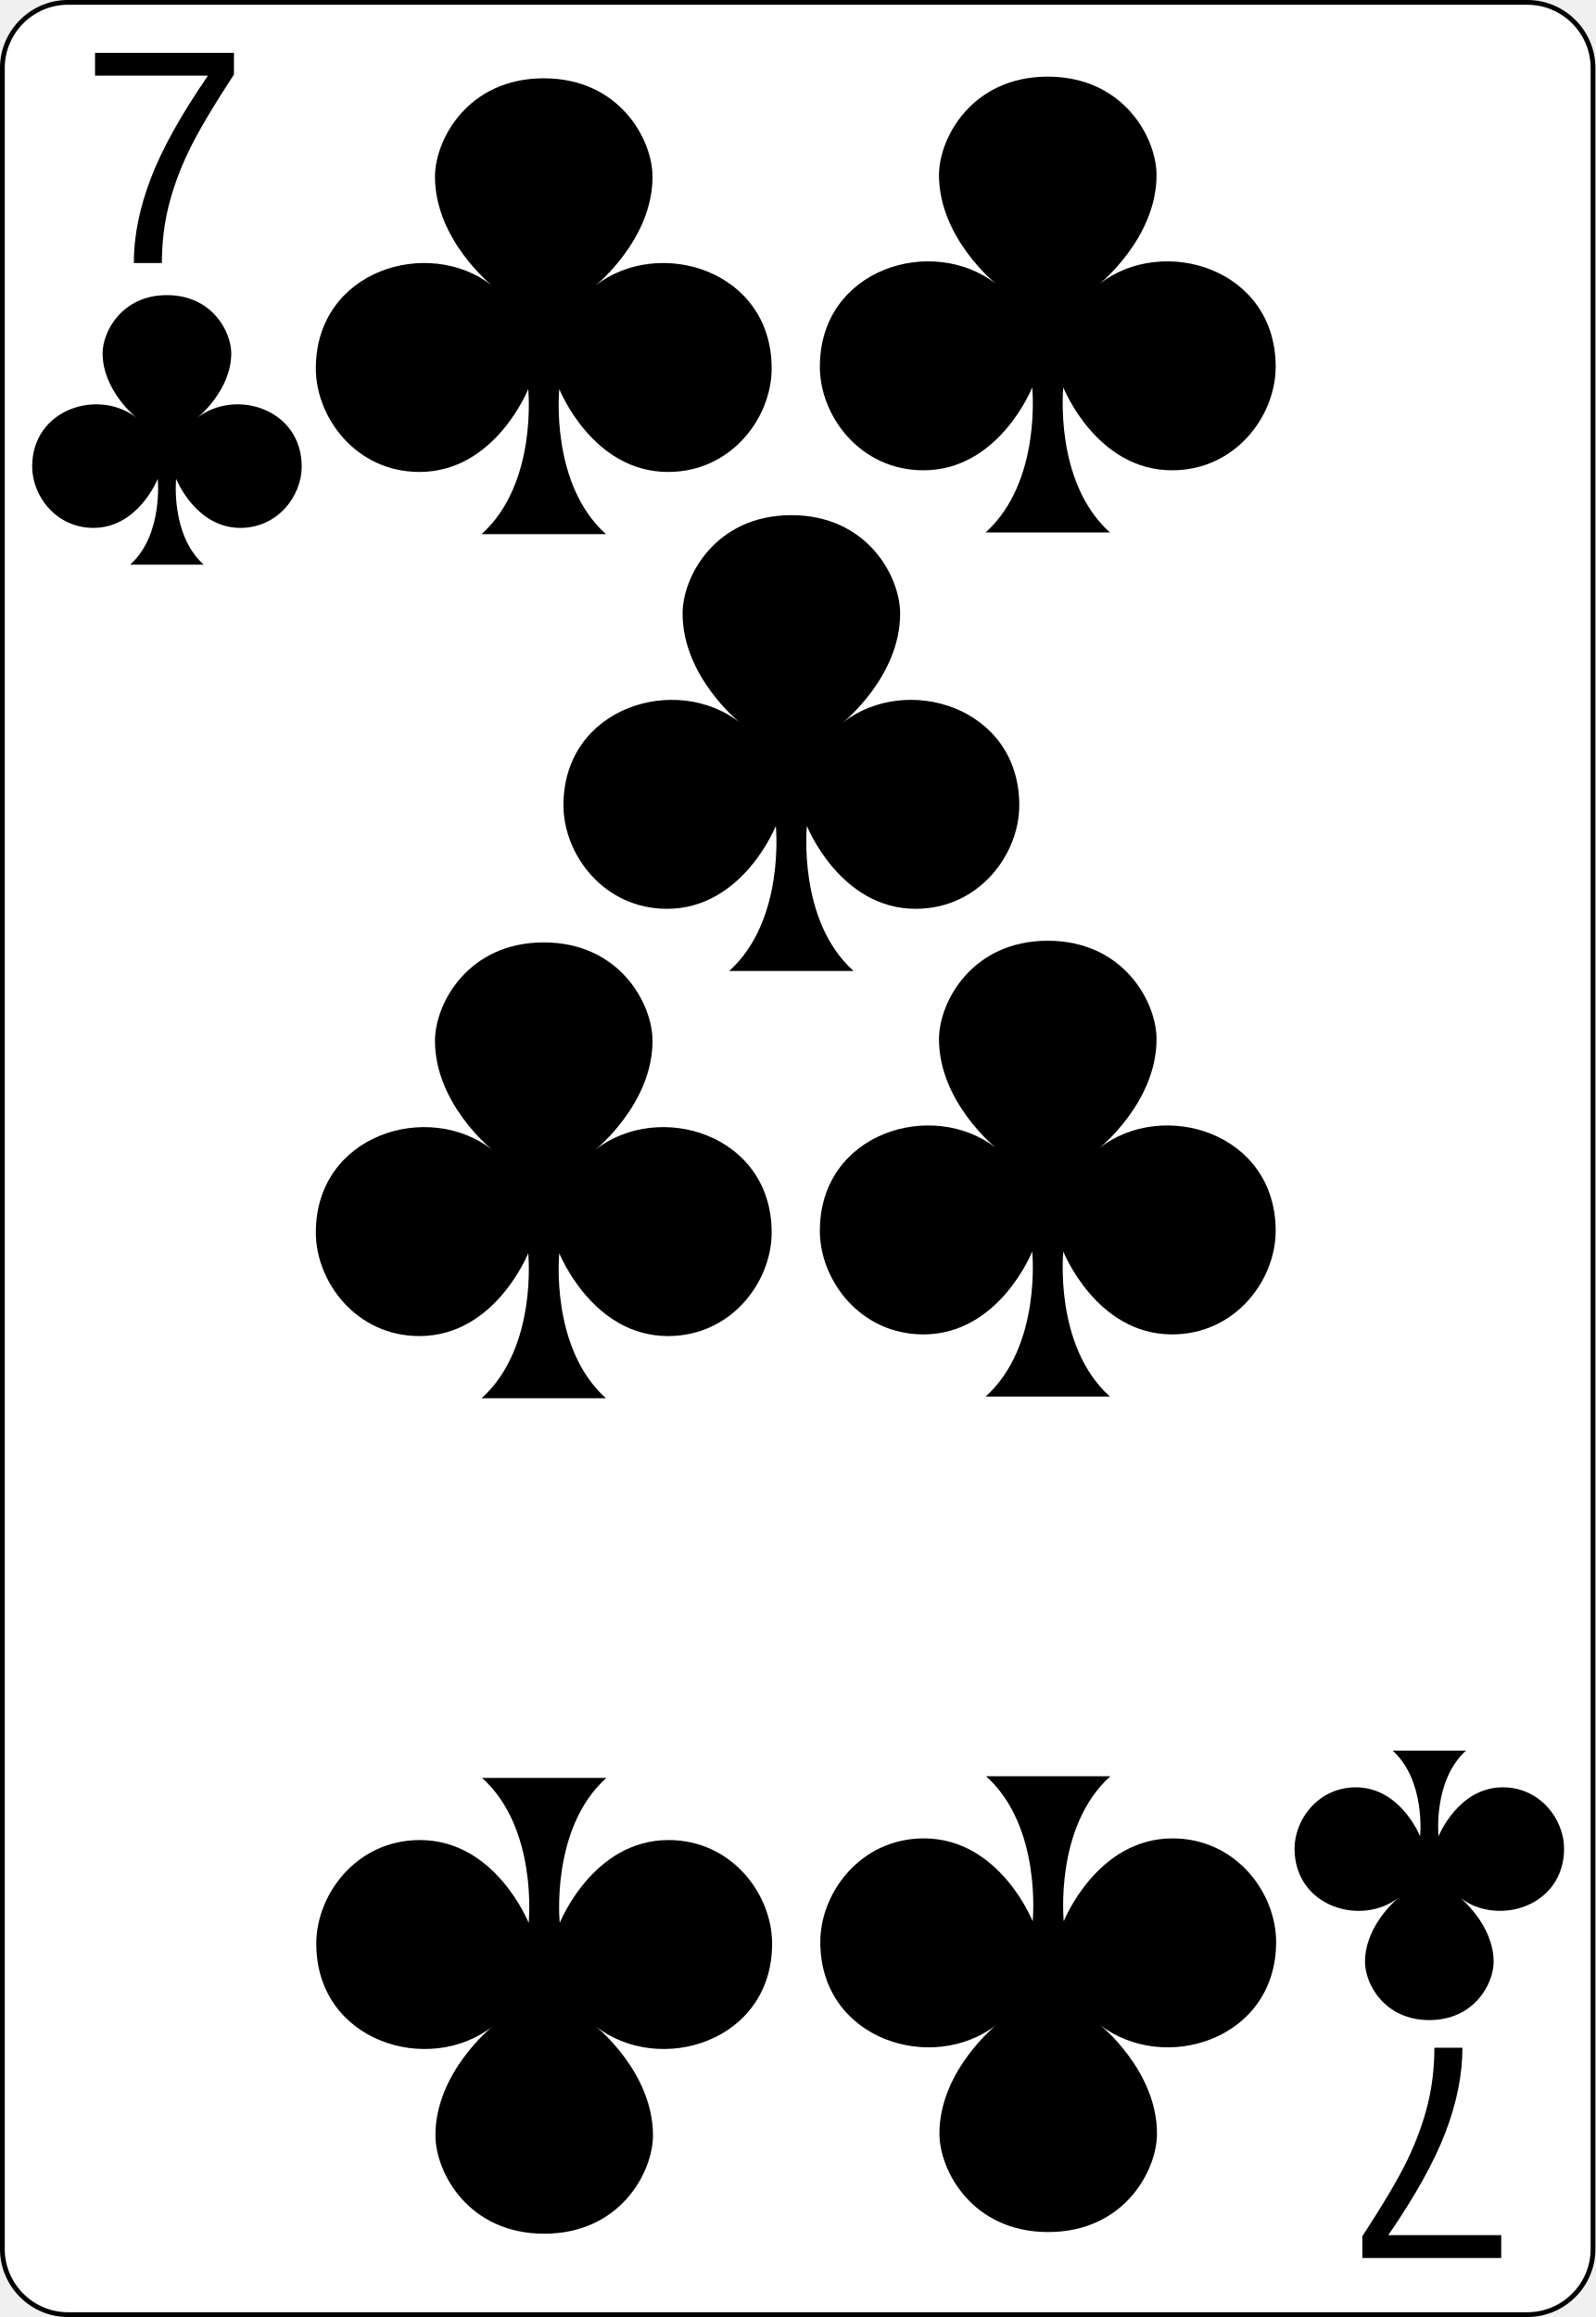
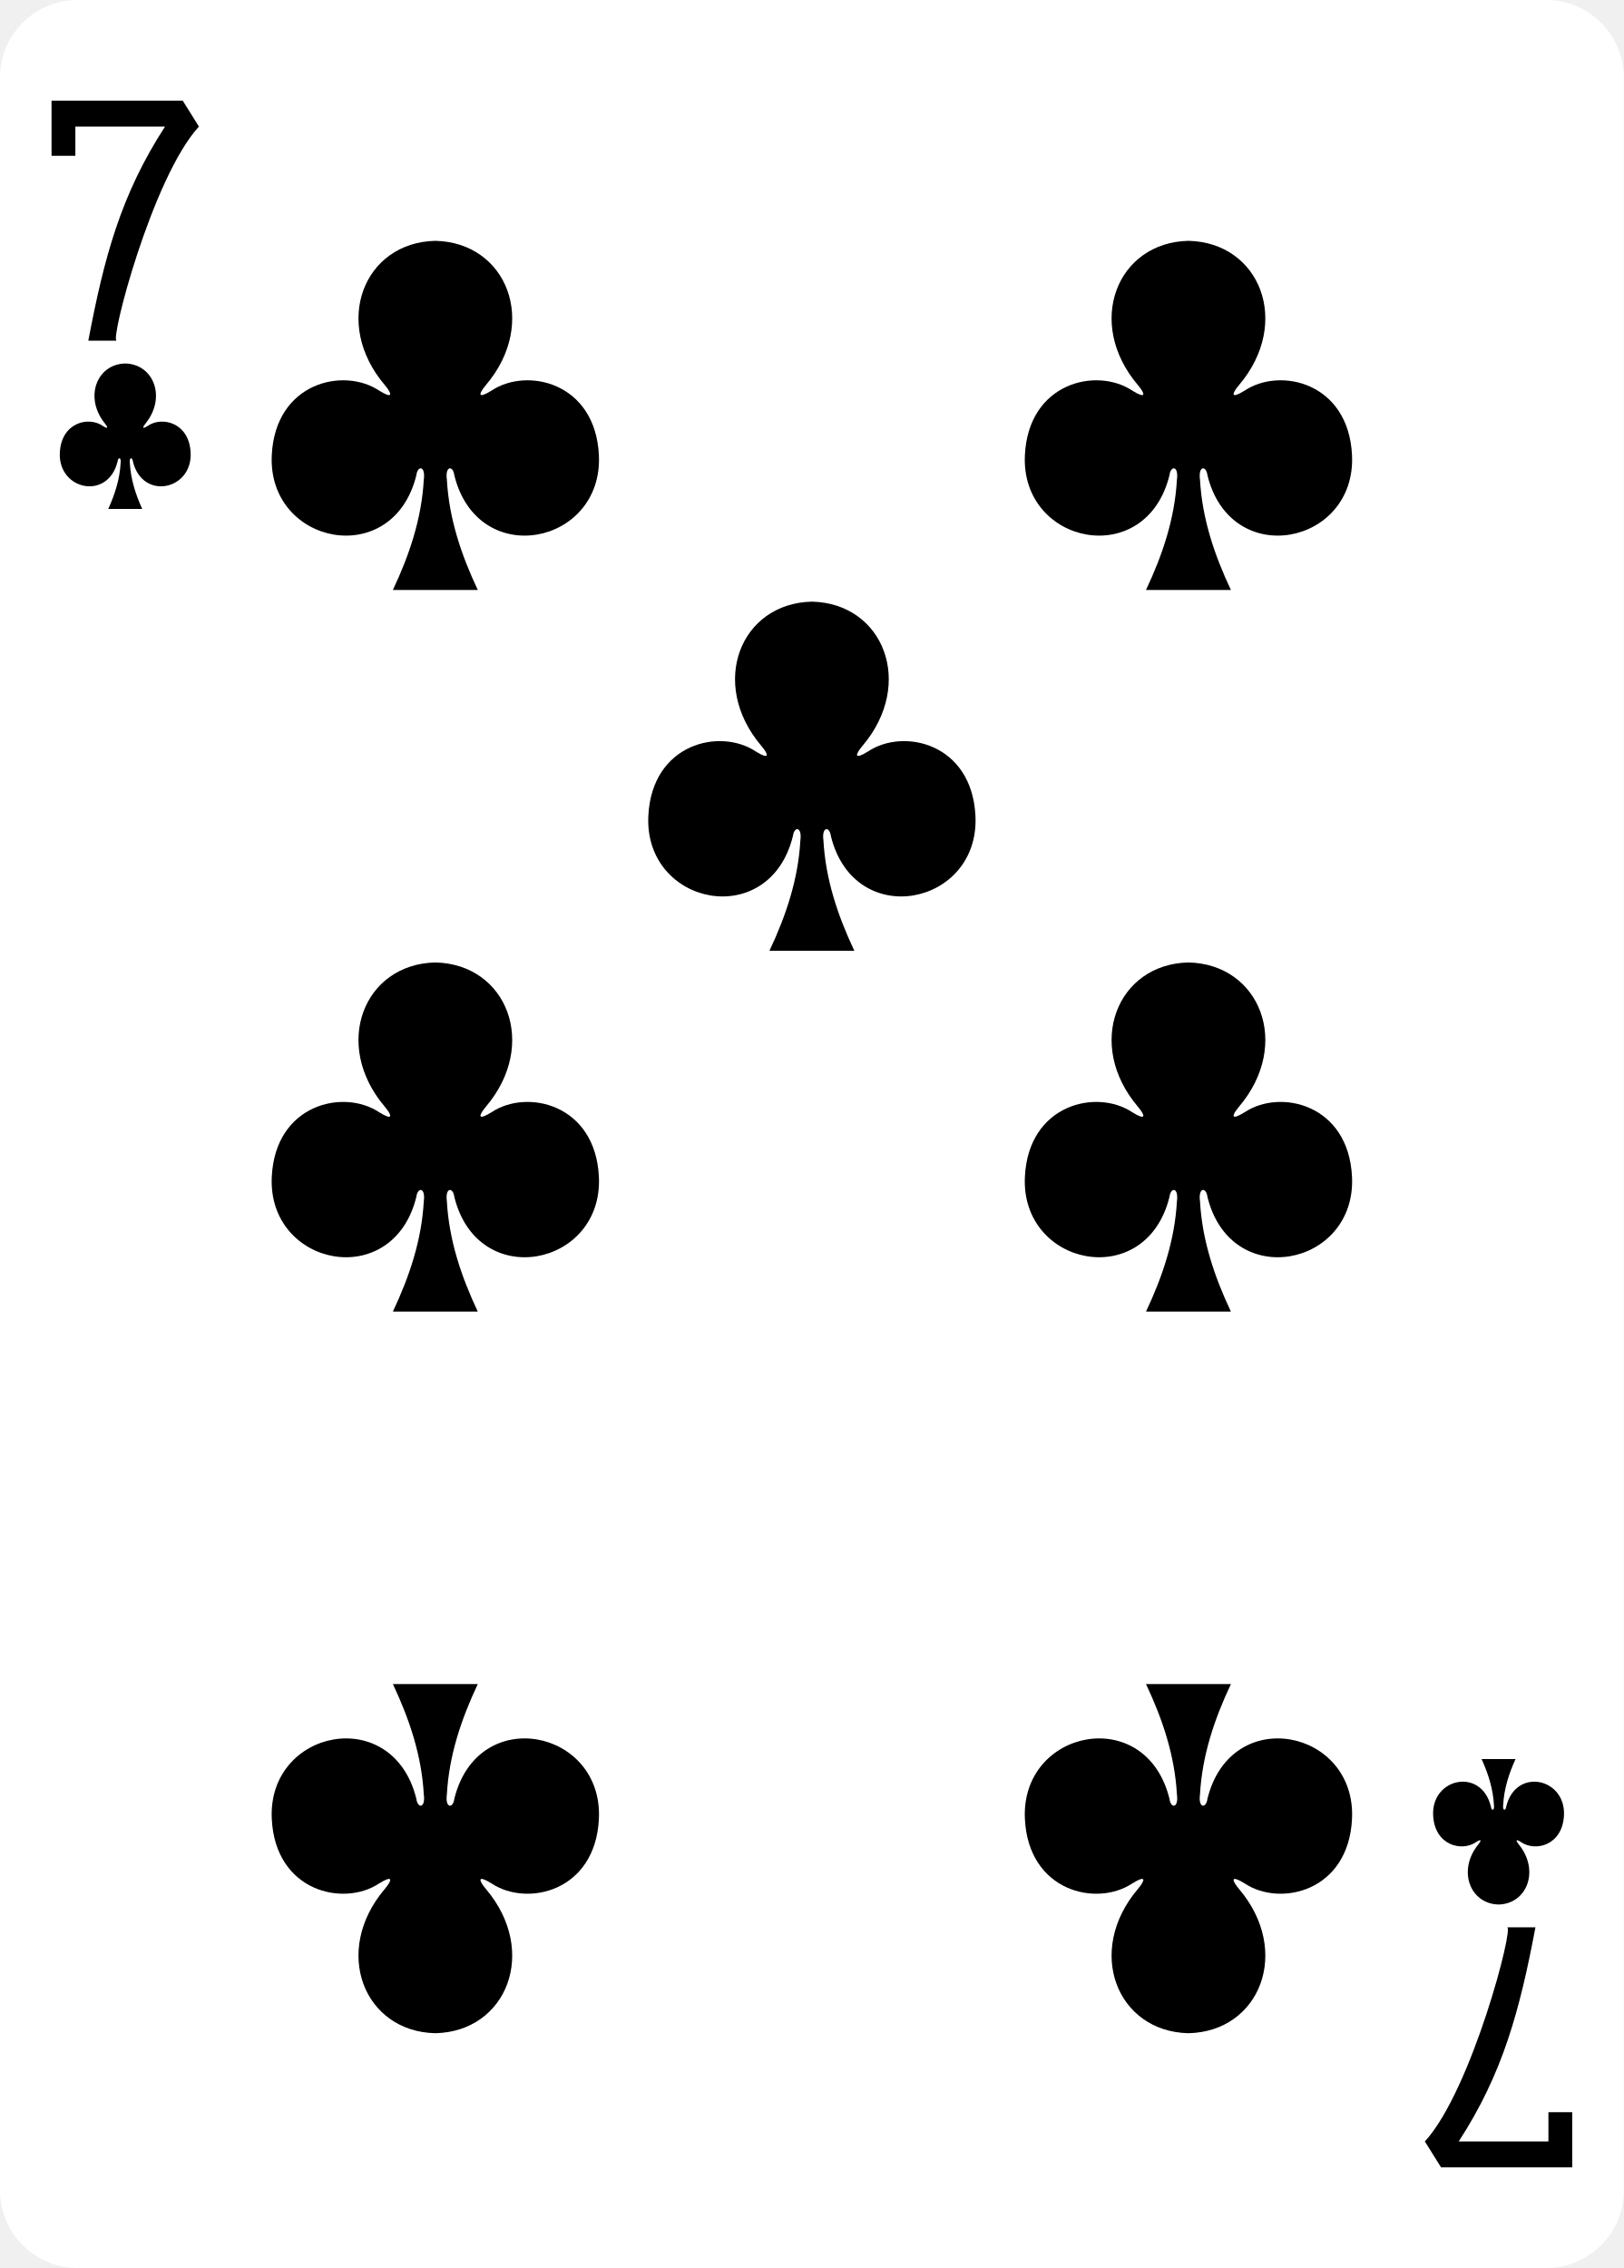
- <svg xmlns="http://www.w3.org/2000/svg" xmlns:xlink="http://www.w3.org/1999/xlink" width="167.087pt" height="242.667pt" viewBox="0 0 167.087 242.667" xml:space="preserve" id="svg2" version="1.1">
-   <defs id="defs41">
-     <radialGradient xlink:href="#linearGradient2984" id="radialGradient3760" cx="48.231" cy="18.138" fx="48.231" fy="18.138" r="9.5" gradientUnits="userSpaceOnUse" gradientTransform="matrix(-1.560526,0.01828294,-0.02684055,-2.290953,123.9838,58.80911)" />
-     <linearGradient id="linearGradient2984">
-       <stop style="stop-color:#000000;stop-opacity:1;" offset="0" id="stop2986" />
-       <stop style="stop-color:#000000;stop-opacity:0.656;" offset="1" id="stop2988" />
-     </linearGradient>
-     <radialGradient xlink:href="#linearGradient3784" id="radialGradient3792" cx="171.487" cy="511.223" fx="171.487" fy="511.223" r="81.903" gradientTransform="matrix(1.152989,-0.6739155,0.3948202,0.6754904,-233.6326,270.4008)" gradientUnits="userSpaceOnUse" />
-     <linearGradient id="linearGradient3784">
-       <stop style="stop-color:#ffffff;stop-opacity:0.534;" offset="0" id="stop3786" />
-       <stop style="stop-color:#000000;stop-opacity:0;" offset="1" id="stop3788" />
-     </linearGradient>
-     <radialGradient r="81.903" fy="511.223" fx="171.487" cy="511.223" cx="171.487" gradientTransform="matrix(1.152989,-0.6739155,0.3948202,0.6754904,-233.6326,270.4008)" gradientUnits="userSpaceOnUse" id="radialGradient3855" xlink:href="#linearGradient3784-4" />
-     <linearGradient id="linearGradient3784-4">
-       <stop style="stop-color:#ffffff;stop-opacity:0.519;" offset="0" id="stop3786-8" />
-       <stop style="stop-color:#000000;stop-opacity:0;" offset="1" id="stop3788-6" />
-     </linearGradient>
-     <radialGradient r="81.903" fy="461.841" fx="181.694" cy="461.841" cx="181.694" gradientTransform="matrix(1.152989,-0.6739155,0.3948202,0.6754904,-233.6326,270.4008)" gradientUnits="userSpaceOnUse" id="radialGradient3916" xlink:href="#linearGradient3784-3" />
-     <linearGradient id="linearGradient3784-3">
-       <stop style="stop-color:#ffffff;stop-opacity:0.702;" offset="0" id="stop3786-86" />
-       <stop style="stop-color:#000000;stop-opacity:0;" offset="1" id="stop3788-2" />
-     </linearGradient>
-   </defs>
-   <g id="Layer_x0020_1" style="fill-rule:nonzero;clip-rule:nonzero;stroke:#000000;stroke-miterlimit:4;">
-     <path style="fill:#FFFFFF;stroke-width:0.5;" d="M166.837,235.548c0,3.777-3.087,6.869-6.871,6.869H7.111c-3.775,0-6.861-3.092-6.861-6.869V7.12C0.25,3.343,3.336,0.25,7.111,0.25h152.855    c3.784,0,6.871,3.093,6.871,6.87v228.428z" id="path5" />
-     <g style="stroke:none;" id="g7">
-       <g id="g9">
- 				
- 			</g>
-     </g>
-     <g id="g15">
- 			
- 		</g>
-     <g id="g19">
- 			
- 		</g>
-     <g style="stroke:none;" id="g23">
-       <g id="g25">
- 				
- 			</g>
-     </g>
-     <g style="stroke:none;" id="g31">
-       <g id="g33">
- 				
- 			</g>
+ <svg xmlns="http://www.w3.org/2000/svg" width="63mm" height="88mm" viewBox="0 0 238.111 332.599" version="1.1" id="svg8">
+   <defs id="defs2" />
+   <g id="layer1" transform="translate(-312.0568,-2.846544)">
+     <g transform="matrix(1.07145,0,0,1.07009,-1883.22,1167.5)" id="CLUB-7">
+       <rect y="-1088.37" x="2048.884" height="310.814" width="222.232" id="rect6355-6-85-3-1-8-1" style="display:inline;opacity:1;fill:#ffffff;fill-opacity:1;stroke:none;stroke-width:0.997;stroke-miterlimit:4;stroke-dasharray:none;stroke-opacity:1" rx="10.63" ry="10.63" />
+       <path d="m 2211.531,-1055.365 c -9.774,0.212 -14.157,11.217 -6.918,19.763 1.05,1.246 1.158,1.962 -0.764,0.764 -4.874,-3.259 -14.219,-1.117 -14.698,8.847 -0.591,12.277 16.563,15.814 19.784,2.76 0.17,-1.377 1.29,-1.346 1.02,0.609 -0.294,5.306 -1.951,10.266 -4.229,15.102 3.839,0 8.13,0 11.62,0 -2.278,-4.836 -3.935,-9.796 -4.229,-15.102 -0.27,-1.955 0.85,-1.986 1.02,-0.609 3.221,13.055 20.375,9.517 19.784,-2.76 -0.478,-9.964 -9.824,-12.107 -14.698,-8.847 -1.923,1.197 -1.814,0.482 -0.764,-0.764 7.239,-8.546 2.856,-19.551 -6.918,-19.763 0,-10e-5 0,0 -0.01,0 z" id="path147-0-8-1-6-13-2-0-1-5" style="display:inline;opacity:1" />
+       <path d="m 2108.46,-1055.365 c -9.774,0.212 -14.157,11.217 -6.918,19.763 1.05,1.246 1.158,1.962 -0.765,0.764 -4.874,-3.259 -14.219,-1.117 -14.698,8.847 -0.591,12.277 16.563,15.814 19.784,2.76 0.17,-1.377 1.289,-1.346 1.02,0.609 -0.294,5.306 -1.951,10.266 -4.229,15.102 3.839,0 8.13,0 11.62,0 -2.278,-4.836 -3.935,-9.796 -4.229,-15.102 -0.27,-1.955 0.85,-1.986 1.02,-0.609 3.221,13.055 20.375,9.517 19.784,-2.76 -0.478,-9.964 -9.824,-12.107 -14.698,-8.847 -1.923,1.197 -1.814,0.482 -0.764,-0.764 7.239,-8.546 2.856,-19.551 -6.918,-19.763 0,-10e-5 0,0 -0.01,0 z" id="path147-0-8-1-6-75-2-83-2-0-7" style="display:inline;opacity:1" />
+       <path d="m 2211.531,-809.732 c -9.774,-0.212 -14.157,-11.217 -6.918,-19.763 1.05,-1.247 1.158,-1.962 -0.764,-0.765 -4.874,3.259 -14.219,1.117 -14.698,-8.847 -0.591,-12.277 16.563,-15.814 19.784,-2.76 0.17,1.377 1.29,1.346 1.02,-0.609 -0.294,-5.306 -1.951,-10.266 -4.229,-15.103 3.839,0 8.13,0 11.62,0 -2.278,4.836 -3.935,9.796 -4.229,15.103 -0.27,1.955 0.85,1.987 1.02,0.609 3.221,-13.055 20.375,-9.517 19.784,2.76 -0.478,9.964 -9.824,12.106 -14.698,8.847 -1.923,-1.197 -1.814,-0.482 -0.764,0.765 7.239,8.546 2.856,19.551 -6.918,19.763 0,6e-5 0,-5e-5 -0.01,0 z" id="path147-0-8-1-6-7-5-5-7-7-7-6" style="display:inline;opacity:1" />
+       <path d="m 2108.46,-809.732 c -9.774,-0.212 -14.157,-11.217 -6.918,-19.763 1.05,-1.247 1.158,-1.962 -0.765,-0.765 -4.874,3.259 -14.219,1.117 -14.698,-8.847 -0.591,-12.277 16.563,-15.814 19.784,-2.76 0.17,1.377 1.289,1.346 1.02,-0.609 -0.294,-5.306 -1.951,-10.266 -4.229,-15.103 3.839,0 8.13,0 11.62,0 -2.278,4.836 -3.935,9.796 -4.229,15.103 -0.27,1.955 0.85,1.987 1.02,0.609 3.221,-13.055 20.375,-9.517 19.784,2.76 -0.478,9.964 -9.824,12.106 -14.698,8.847 -1.923,-1.197 -1.814,-0.482 -0.764,0.765 7.239,8.546 2.856,19.551 -6.918,19.763 0,6e-5 0,-5e-5 -0.01,0 z" id="path147-0-8-1-6-75-6-1-2-9-1-9" style="display:inline;opacity:1" />
+       <path d="m 2159.996,-1005.918 c -9.774,0.212 -14.157,11.217 -6.918,19.763 1.05,1.247 1.158,1.962 -0.765,0.765 -4.874,-3.259 -14.219,-1.117 -14.698,8.847 -0.591,12.277 16.563,15.814 19.784,2.76 0.17,-1.377 1.29,-1.346 1.02,0.609 -0.294,5.306 -1.951,10.266 -4.229,15.103 3.839,0 8.13,0 11.62,0 -2.278,-4.836 -3.935,-9.796 -4.229,-15.103 -0.27,-1.955 0.85,-1.987 1.02,-0.609 3.221,13.055 20.375,9.517 19.784,-2.76 -0.478,-9.964 -9.824,-12.106 -14.698,-8.847 -1.923,1.197 -1.814,0.482 -0.764,-0.765 7.239,-8.546 2.856,-19.551 -6.918,-19.763 0,-10e-5 0,0 -0.01,0 z" id="path147-0-8-1-6-2-00-7-2-3-4" style="display:inline;opacity:1" />
+       <path d="m 2211.531,-956.471 c -9.774,0.212 -14.157,11.217 -6.918,19.763 1.05,1.247 1.158,1.962 -0.764,0.765 -4.874,-3.259 -14.219,-1.117 -14.698,8.847 -0.591,12.277 16.563,15.814 19.784,2.76 0.17,-1.377 1.289,-1.346 1.02,0.609 -0.294,5.306 -1.951,10.266 -4.229,15.103 3.839,0 8.13,0 11.62,0 -2.278,-4.836 -3.935,-9.796 -4.229,-15.103 -0.27,-1.955 0.85,-1.987 1.02,-0.609 3.221,13.055 20.375,9.517 19.784,-2.76 -0.478,-9.964 -9.824,-12.106 -14.698,-8.847 -1.923,1.197 -1.814,0.482 -0.764,-0.765 7.239,-8.546 2.856,-19.551 -6.918,-19.763 0,-6e-5 0,5e-5 -0.01,0 z" id="path147-0-8-1-6-7-5-7-3-0-1-7-4" style="display:inline;opacity:1" />
+       <path d="m 2108.46,-956.471 c -9.774,0.212 -14.157,11.217 -6.918,19.763 1.05,1.247 1.158,1.962 -0.765,0.765 -4.874,-3.259 -14.219,-1.117 -14.698,8.847 -0.591,12.277 16.563,15.814 19.784,2.76 0.17,-1.377 1.289,-1.346 1.02,0.609 -0.294,5.306 -1.951,10.266 -4.229,15.103 3.839,0 8.13,0 11.62,0 -2.278,-4.836 -3.935,-9.796 -4.229,-15.103 -0.27,-1.955 0.85,-1.987 1.02,-0.609 3.221,13.055 20.375,9.517 19.784,-2.76 -0.478,-9.964 -9.824,-12.106 -14.698,-8.847 -1.923,1.197 -1.814,0.482 -0.764,-0.765 7.239,-8.546 2.856,-19.551 -6.918,-19.763 0,-6e-5 0,5e-5 -0.01,0 z" id="path147-0-8-1-6-75-6-6-5-3-9-6-0" style="display:inline;opacity:1" />
+       <path d="m 2253.978,-827.369 c 3.91,-0.088 5.663,-4.674 2.767,-8.235 -0.42,-0.519 -0.463,-0.817 0.306,-0.319 1.95,1.358 5.688,0.465 5.879,-3.686 0.236,-5.115 -6.625,-6.589 -7.913,-1.15 -0.068,0.574 -0.516,0.561 -0.408,-0.254 0.117,-2.211 0.78,-4.278 1.692,-6.293 -1.549,0 -3.099,0 -4.648,0 0.911,2.015 1.574,4.082 1.691,6.293 0.108,0.815 -0.34,0.828 -0.408,0.254 -1.288,-5.439 -8.15,-3.966 -7.913,1.15 0.191,4.152 3.93,5.044 5.879,3.686 0.769,-0.499 0.726,-0.201 0.306,0.319 -2.896,3.561 -1.142,8.146 2.767,8.235 10e-4,2e-5 0,-2e-5 0,0 z" id="path147-6-9-8-7-0-5-6-8-4-3" style="display:inline;opacity:1" />
+       <path d="m 2066.023,-1038.556 c -3.91,0.088 -5.663,4.674 -2.767,8.235 0.42,0.519 0.463,0.818 -0.306,0.319 -1.95,-1.358 -5.688,-0.465 -5.879,3.686 -0.236,5.115 6.625,6.589 7.913,1.15 0.068,-0.574 0.516,-0.561 0.408,0.254 -0.118,2.211 -0.78,4.277 -1.692,6.293 1.549,0 3.099,0 4.648,0 -0.911,-2.015 -1.574,-4.082 -1.692,-6.293 -0.108,-0.815 0.34,-0.828 0.408,-0.254 1.288,5.439 8.15,3.966 7.913,-1.15 -0.191,-4.152 -3.929,-5.044 -5.879,-3.686 -0.769,0.499 -0.726,0.201 -0.306,-0.319 2.896,-3.561 1.142,-8.146 -2.767,-8.235 0,0 0,0 0,0 z" id="path147-6-9-8-7-4-5-62-5-2-9" style="display:inline;opacity:1" />
+       <path d="m 2060.973,-1041.685 c 2.161,-11.437 4.461,-20.022 10.499,-29.341 h -12.275 v 4.011 h -3.259 v -7.561 h 17.954 l 2.214,3.55 c -6.414,7.011 -12.284,29.672 -11.244,29.341 z m 0,0" id="path25-6-8-8" style="opacity:1" />
+       <path d="m 2259.025,-824.24 c -2.161,11.437 -4.461,20.022 -10.499,29.341 h 12.275 v -4.011 h 3.259 v 7.561 h -17.954 l -2.214,-3.55 c 6.414,-7.01 12.284,-29.672 11.244,-29.341 z m 0,0" id="path25-7-7-3-9" style="opacity:1" />
    </g>
  </g>
-   <text xml:space="preserve" style="font-size:32px;font-style:normal;font-weight:normal;line-height:125%;letter-spacing:0px;word-spacing:0px;fill:#000000;fill-opacity:1;stroke:none;font-family:Bitstream Vera Sans" x="8.311" y="27.548" id="text3788">
-     <tspan id="tspan3790" x="8.311" y="27.548" style="font-style:normal;font-variant:normal;font-weight:normal;font-stretch:normal;font-family:Arial;-inkscape-font-specification:Arial">7</tspan>
-   </text>
-   <g transform="matrix(1.485651,0,0,1.485651,-54.02466,10.01807)" id="layer1-1-4">
-     <path id="cl-9" d="m 50.291,22.698 c 0,0 2.375,-1.9 2.375,-4.534 0,-1.542 -1.369,-4.102 -4.534,-4.102 -3.165,0 -4.534,2.561 -4.534,4.102 0,2.634 2.375,4.534 2.375,4.534 -2.638,-2.055 -7.341,-0.652 -7.341,3.455 0,2.056 1.68,4.318 4.318,4.318 3.165,0 4.534,-3.455 4.534,-3.455 0,0 0.402,3.938 -1.943,6.046 h 5.182 c -2.345,-2.107 -1.943,-6.046 -1.943,-6.046 0,0 1.369,3.455 4.534,3.455 2.639,0 4.318,-2.263 4.318,-4.318 0,-4.107 -4.703,-5.51 -7.341,-3.455 z" style="fill:#000000" />
-   </g>
-   <text xml:space="preserve" style="font-size:32px;font-style:normal;font-weight:normal;line-height:125%;letter-spacing:0px;word-spacing:0px;fill:#000000;fill-opacity:1;stroke:none;font-family:Bitstream Vera Sans" x="-158.864" y="-214.467" id="text3788-8" transform="scale(-1,-1)">
-     <tspan id="tspan3790-7" x="-158.864" y="-214.467" style="font-style:normal;font-variant:normal;font-weight:normal;font-stretch:normal;font-family:Arial;-inkscape-font-specification:Arial">7</tspan>
-   </text>
-   <g transform="matrix(-1.485651,0,0,-1.485651,221.1992,232.4618)" id="layer1-1-4-1">
-     <path id="cl-9-7" d="m 50.291,22.698 c 0,0 2.375,-1.9 2.375,-4.534 0,-1.542 -1.369,-4.102 -4.534,-4.102 -3.165,0 -4.534,2.561 -4.534,4.102 0,2.634 2.375,4.534 2.375,4.534 -2.638,-2.055 -7.341,-0.652 -7.341,3.455 0,2.056 1.68,4.318 4.318,4.318 3.165,0 4.534,-3.455 4.534,-3.455 0,0 0.402,3.938 -1.943,6.046 h 5.182 c -2.345,-2.107 -1.943,-6.046 -1.943,-6.046 0,0 1.369,3.455 4.534,3.455 2.639,0 4.318,-2.263 4.318,-4.318 0,-4.107 -4.703,-5.51 -7.341,-3.455 z" style="fill:#000000" />
-   </g>
-   <g transform="matrix(2.512578,0,0,2.512578,-63.98839,-27.13112)" id="layer1-1-4-8">
-     <path id="cl-9-8" d="m 50.291,22.698 c 0,0 2.375,-1.9 2.375,-4.534 0,-1.542 -1.369,-4.102 -4.534,-4.102 -3.165,0 -4.534,2.561 -4.534,4.102 0,2.634 2.375,4.534 2.375,4.534 -2.638,-2.055 -7.341,-0.652 -7.341,3.455 0,2.056 1.68,4.318 4.318,4.318 3.165,0 4.534,-3.455 4.534,-3.455 0,0 0.402,3.938 -1.943,6.046 h 5.182 c -2.345,-2.107 -1.943,-6.046 -1.943,-6.046 0,0 1.369,3.455 4.534,3.455 2.639,0 4.318,-2.263 4.318,-4.318 0,-4.107 -4.703,-5.51 -7.341,-3.455 z" style="fill:#000000" />
-   </g>
-   <g transform="matrix(-2.512578,0,0,-2.512578,177.9295,269.2751)" id="layer1-1-4-8-0">
-     <path id="cl-9-8-6" d="m 50.291,22.698 c 0,0 2.375,-1.9 2.375,-4.534 0,-1.542 -1.369,-4.102 -4.534,-4.102 -3.165,0 -4.534,2.561 -4.534,4.102 0,2.634 2.375,4.534 2.375,4.534 -2.638,-2.055 -7.341,-0.652 -7.341,3.455 0,2.056 1.68,4.318 4.318,4.318 3.165,0 4.534,-3.455 4.534,-3.455 0,0 0.402,3.938 -1.943,6.046 h 5.182 c -2.345,-2.107 -1.943,-6.046 -1.943,-6.046 0,0 1.369,3.455 4.534,3.455 2.639,0 4.318,-2.263 4.318,-4.318 0,-4.107 -4.703,-5.51 -7.341,-3.455 z" style="fill:#000000" />
-   </g>
-   <g transform="matrix(2.512578,0,0,2.512578,-63.98839,63.36968)" id="layer1-1-4-8-2">
-     <path id="cl-9-8-0" d="m 50.291,22.698 c 0,0 2.375,-1.9 2.375,-4.534 0,-1.542 -1.369,-4.102 -4.534,-4.102 -3.165,0 -4.534,2.561 -4.534,4.102 0,2.634 2.375,4.534 2.375,4.534 -2.638,-2.055 -7.341,-0.652 -7.341,3.455 0,2.056 1.68,4.318 4.318,4.318 3.165,0 4.534,-3.455 4.534,-3.455 0,0 0.402,3.938 -1.943,6.046 h 5.182 c -2.345,-2.107 -1.943,-6.046 -1.943,-6.046 0,0 1.369,3.455 4.534,3.455 2.639,0 4.318,-2.263 4.318,-4.318 0,-4.107 -4.703,-5.51 -7.341,-3.455 z" style="fill:#000000" />
-   </g>
-   <g transform="matrix(2.512578,0,0,2.512578,-11.20333,-27.30484)" id="layer1-1-4-8-8">
-     <path id="cl-9-8-9" d="m 50.291,22.698 c 0,0 2.375,-1.9 2.375,-4.534 0,-1.542 -1.369,-4.102 -4.534,-4.102 -3.165,0 -4.534,2.561 -4.534,4.102 0,2.634 2.375,4.534 2.375,4.534 -2.638,-2.055 -7.341,-0.652 -7.341,3.455 0,2.056 1.68,4.318 4.318,4.318 3.165,0 4.534,-3.455 4.534,-3.455 0,0 0.402,3.938 -1.943,6.046 h 5.182 c -2.345,-2.107 -1.943,-6.046 -1.943,-6.046 0,0 1.369,3.455 4.534,3.455 2.639,0 4.318,-2.263 4.318,-4.318 0,-4.107 -4.703,-5.51 -7.341,-3.455 z" style="fill:#000000" />
-   </g>
-   <g transform="matrix(-2.512578,0,0,-2.512578,230.7146,269.1014)" id="layer1-1-4-8-0-2">
-     <path id="cl-9-8-6-6" d="m 50.291,22.698 c 0,0 2.375,-1.9 2.375,-4.534 0,-1.542 -1.369,-4.102 -4.534,-4.102 -3.165,0 -4.534,2.561 -4.534,4.102 0,2.634 2.375,4.534 2.375,4.534 -2.638,-2.055 -7.341,-0.652 -7.341,3.455 0,2.056 1.68,4.318 4.318,4.318 3.165,0 4.534,-3.455 4.534,-3.455 0,0 0.402,3.938 -1.943,6.046 h 5.182 c -2.345,-2.107 -1.943,-6.046 -1.943,-6.046 0,0 1.369,3.455 4.534,3.455 2.639,0 4.318,-2.263 4.318,-4.318 0,-4.107 -4.703,-5.51 -7.341,-3.455 z" style="fill:#000000" />
-   </g>
-   <g transform="matrix(2.512578,0,0,2.512578,-11.20333,63.19596)" id="layer1-1-4-8-2-6">
-     <path id="cl-9-8-0-4" d="m 50.291,22.698 c 0,0 2.375,-1.9 2.375,-4.534 0,-1.542 -1.369,-4.102 -4.534,-4.102 -3.165,0 -4.534,2.561 -4.534,4.102 0,2.634 2.375,4.534 2.375,4.534 -2.638,-2.055 -7.341,-0.652 -7.341,3.455 0,2.056 1.68,4.318 4.318,4.318 3.165,0 4.534,-3.455 4.534,-3.455 0,0 0.402,3.938 -1.943,6.046 h 5.182 c -2.345,-2.107 -1.943,-6.046 -1.943,-6.046 0,0 1.369,3.455 4.534,3.455 2.639,0 4.318,-2.263 4.318,-4.318 0,-4.107 -4.703,-5.51 -7.341,-3.455 z" style="fill:#000000" />
-   </g>
-   <g transform="matrix(2.512578,0,0,2.512578,-38.0557,18.62236)" id="layer1-1-4-8-6">
-     <path id="cl-9-8-8" d="m 50.291,22.698 c 0,0 2.375,-1.9 2.375,-4.534 0,-1.542 -1.369,-4.102 -4.534,-4.102 -3.165,0 -4.534,2.561 -4.534,4.102 0,2.634 2.375,4.534 2.375,4.534 -2.638,-2.055 -7.341,-0.652 -7.341,3.455 0,2.056 1.68,4.318 4.318,4.318 3.165,0 4.534,-3.455 4.534,-3.455 0,0 0.402,3.938 -1.943,6.046 h 5.182 c -2.345,-2.107 -1.943,-6.046 -1.943,-6.046 0,0 1.369,3.455 4.534,3.455 2.639,0 4.318,-2.263 4.318,-4.318 0,-4.107 -4.703,-5.51 -7.341,-3.455 z" style="fill:#000000" />
+   <g transform="translate(-273.5939,92.78048)" id="g862">
+     <rect ry="124.682" rx="144.482" y="-1029.682" x="-356.473" height="794.398" width="1659.913" id="rect22845-2" style="opacity:1;vector-effect:none;fill:#006614;fill-opacity:1;stroke:none;stroke-width:1.748;stroke-linecap:butt;stroke-linejoin:miter;stroke-miterlimit:4;stroke-dasharray:none;stroke-dashoffset:0;stroke-opacity:1" />
+     <text xml:space="preserve" style="font-style:normal;font-variant:normal;font-weight:normal;font-stretch:normal;font-size:42.667px;line-height:125%;font-family:Carlito;-inkscape-font-specification:'Carlito, Normal';text-align:center;letter-spacing:0px;word-spacing:0px;writing-mode:lr-tb;text-anchor:middle;fill:#ffffff;fill-opacity:1;stroke:none;stroke-width:1.067px;stroke-linecap:butt;stroke-linejoin:miter;stroke-opacity:1" x="472.194" y="-935.813" id="text5630-0">
+       <tspan x="472.194" y="-935.813" id="tspan4923" style="font-style:normal;font-variant:normal;font-weight:normal;font-stretch:normal;font-size:48px;line-height:125%;font-family:Carlito;-inkscape-font-specification:'Carlito, Normal';text-align:center;writing-mode:lr-tb;text-anchor:middle;fill:#ffffff;fill-opacity:1;stroke-width:1.067px">Single Playing Card from:</tspan>
+       <tspan x="472.194" y="-875.813" id="tspan5035" style="font-style:normal;font-variant:normal;font-weight:normal;font-stretch:normal;font-size:48px;line-height:125%;font-family:Carlito;-inkscape-font-specification:'Carlito, Normal';text-align:center;writing-mode:lr-tb;text-anchor:middle;fill:#ffffff;fill-opacity:1;stroke-width:1.067px">Standard Edition - Color Set - Bordered </tspan>
+       <tspan id="tspan12311" x="472.194" y="-820.48" />
+       <tspan x="472.194" y="-762.48" id="tspan4927" style="font-style:normal;font-variant:normal;font-weight:normal;font-stretch:normal;font-size:48px;line-height:125%;font-family:Carlito;-inkscape-font-specification:'Carlito, Normal';text-align:center;writing-mode:lr-tb;text-anchor:middle;fill:#ffaaaa;fill-opacity:1;stroke-width:1.067px">Copyright 2011, 2020 - Chris Aguilar - conjurenation@gmail.com</tspan>
+       <tspan x="472.194" y="-707.147" id="tspan12344" />
+       <tspan x="472.194" y="-649.147" id="tspan4931" style="font-style:normal;font-variant:normal;font-weight:normal;font-stretch:normal;font-size:48px;line-height:125%;font-family:Carlito;-inkscape-font-specification:'Carlito, Normal';text-align:center;writing-mode:lr-tb;text-anchor:middle;fill:#ffffff;fill-opacity:1;stroke-width:1.067px">https://totalnonsense.com/open-source-vector-playing-cards/</tspan>
+       <tspan x="472.194" y="-593.813" id="tspan4929" />
+       <tspan x="472.194" y="-535.813" id="tspan4919" style="font-style:normal;font-variant:normal;font-weight:normal;font-stretch:normal;font-size:48px;line-height:125%;font-family:Carlito;-inkscape-font-specification:'Carlito, Normal';text-align:center;writing-mode:lr-tb;text-anchor:middle;fill:#ffaaaa;fill-opacity:1;stroke-width:1.067px">Licensed under:</tspan>
+       <tspan x="472.194" y="-475.813" style="font-style:normal;font-variant:normal;font-weight:normal;font-stretch:normal;font-size:48px;line-height:125%;font-family:Carlito;-inkscape-font-specification:'Carlito, Normal';text-align:center;writing-mode:lr-tb;text-anchor:middle;fill:#ffaaaa;fill-opacity:1;stroke-width:1.067px" id="tspan1594-5">LGPL 3.0</tspan>
+       <tspan id="tspan12253-3" x="472.194" y="-415.813" style="font-style:normal;font-variant:normal;font-weight:normal;font-stretch:normal;font-size:48px;line-height:125%;font-family:Carlito;-inkscape-font-specification:'Carlito, Normal';text-align:center;writing-mode:lr-tb;text-anchor:middle;fill:#ffaaaa;fill-opacity:1;stroke-width:1.067px">https://www.gnu.org/licenses/lgpl-3.0.html</tspan>
+       <tspan x="472.194" y="-360.48" id="tspan5031" />
+       <tspan x="472.194" y="-302.48" id="tspan5033" style="font-style:normal;font-variant:normal;font-weight:normal;font-stretch:normal;font-size:48px;line-height:125%;font-family:Carlito;-inkscape-font-specification:'Carlito, Normal';text-align:center;writing-mode:lr-tb;text-anchor:middle;fill:#ffffff;fill-opacity:1;stroke-width:1.067px">Each Card Measures (63mm x 88mm)</tspan>
+       <tspan x="472.194" y="-247.147" id="tspan5634-6" />
+     </text>
  </g>
</svg>
